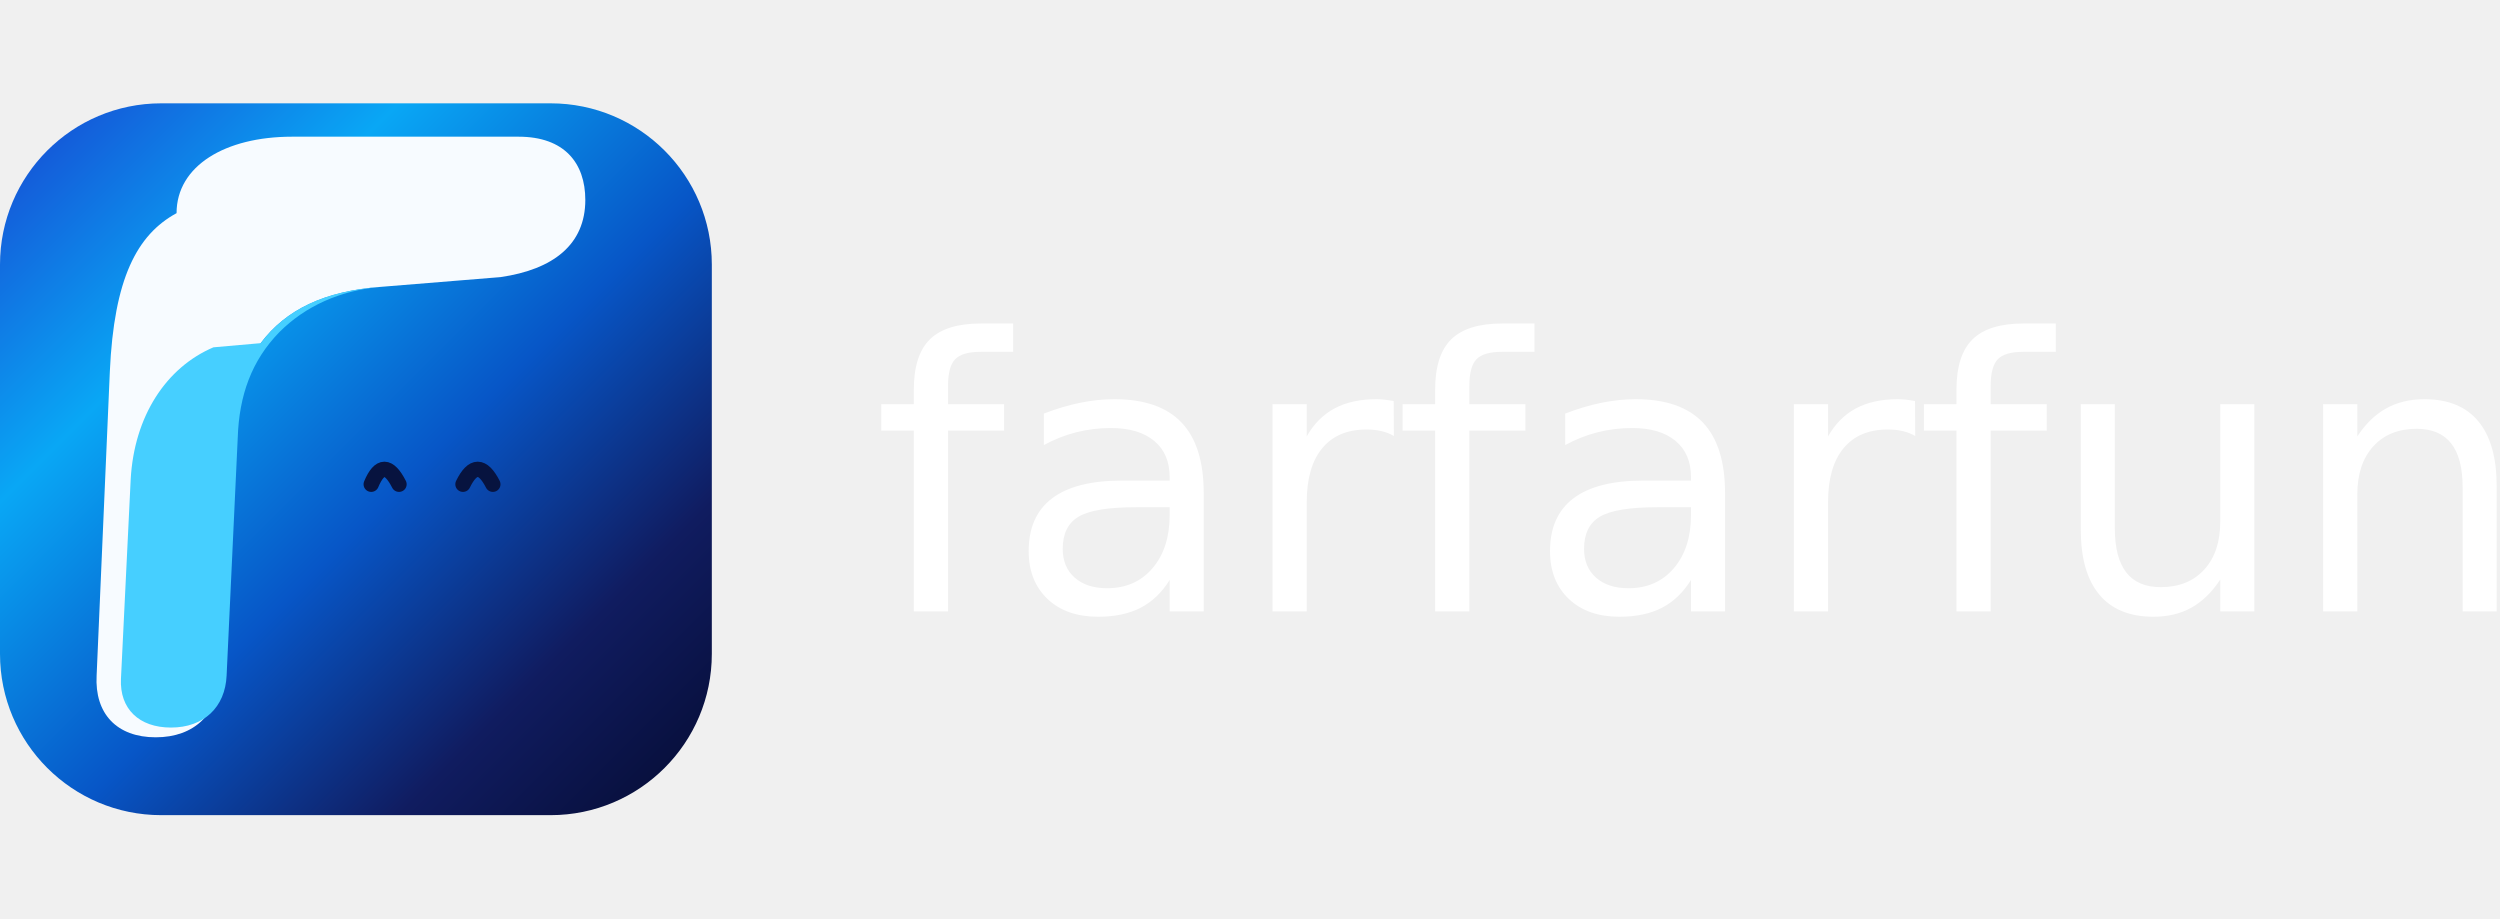
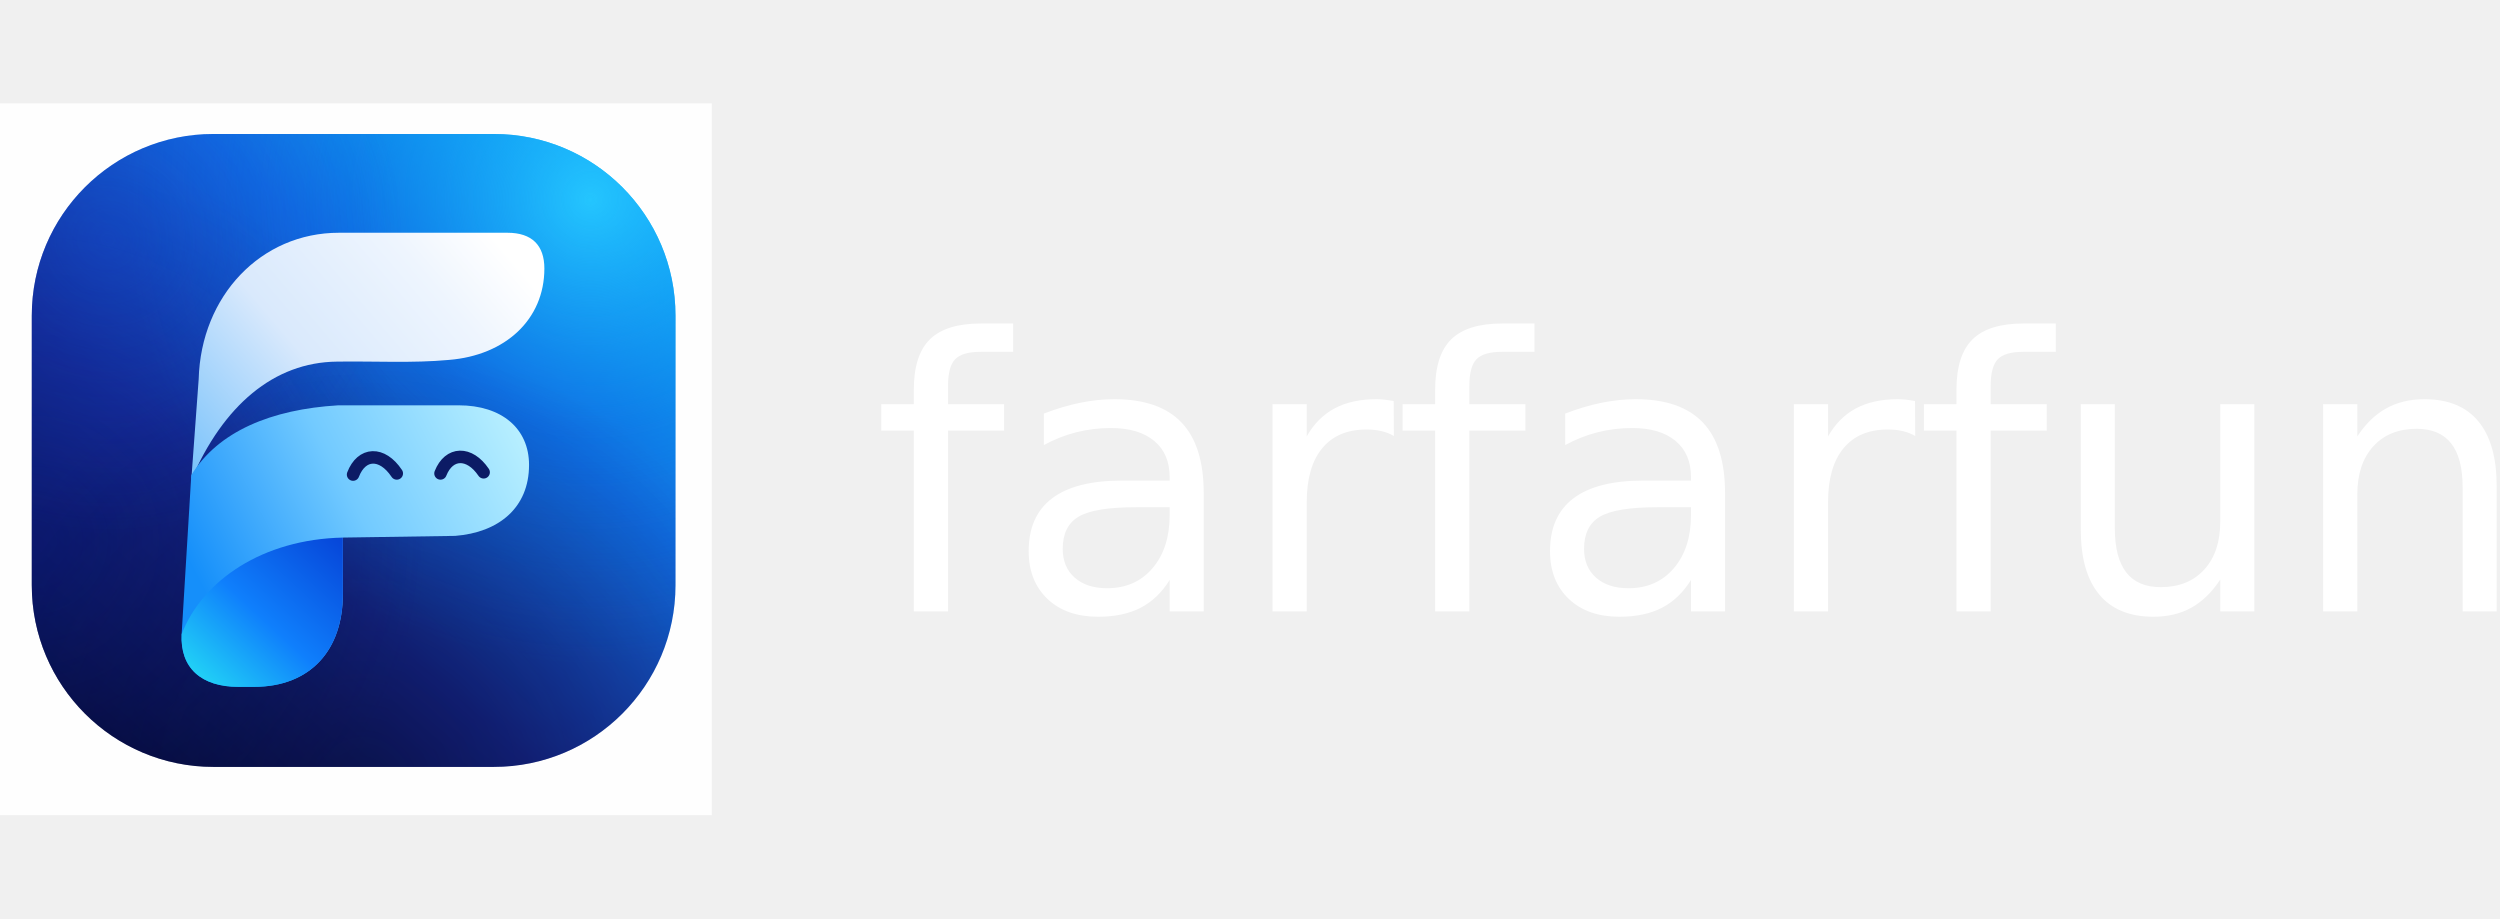
<svg xmlns="http://www.w3.org/2000/svg" viewBox="0 0 871 320" width="871" height="320" role="img" aria-label="farfarfun">
  <defs>
    <linearGradient id="g" x1="0" y1="0" x2="1024" y2="1024" gradientUnits="userSpaceOnUse">
      <stop offset="0" stop-color="#1855E8" />
      <stop offset="1" stop-color="#19C6F4" />
    </linearGradient>
-     <linearGradient id="bg" x1="0" y1="0" x2="1" y2="1">
-       <stop offset="0" stop-color="#1745D1" />
-       <stop offset=".28" stop-color="#09A7F5" />
-       <stop offset=".55" stop-color="#0756C7" />
-       <stop offset=".78" stop-color="#101C60" />
-       <stop offset="1" stop-color="#050B30" />
-     </linearGradient>
  </defs>
-   <g transform="translate(0,36) scale(.2421875)">
-     <rect width="1024" height="1024" rx="232" fill="url(#bg)" />
-     <path fill="#F7FBFF" d="M 254 158 C 254 90 324 48 420 48 H 746 C 812 48 842 86 842 139 C 842 203 796 239 720 250 L 548 264 C 467 270 411 297 375 345 C 346 384 336 432 334 493 L 317 823 C 314 878 280 912 224 912 C 168 912 136 878 139 823 L 158 386 C 164 252 197 189 254 158 Z" />
-     <path fill="#46CFFF" d="M 375 345 C 412 296 467 270 548 264 L 720 250 C 796 239 842 203 842 139 C 842 203 796 239 720 250 L 548 264 C 489 269 439 292 402 329 C 362 370 344 420 342 481 L 326 823 C 324 869 293 898 246 898 C 200 898 172 871 174 828 L 188 541 C 193 450 239 380 307 351 Z" />
-     <path fill="none" stroke="#07133F" stroke-width="22" stroke-linecap="round" d="M 534 548 Q 552 505 574 548 M 666 548 Q 687 505 709 548" />
+   <g transform="translate(0,36.0) scale(0.2421875)">
+     <svg viewBox="0 0 1254 1254" width="1024" height="1024" role="img" aria-label="farfarfun logo">
+       <defs>
+         <linearGradient id="background" x1="130" y1="1100" x2="1010" y2="90" gradientUnits="userSpaceOnUse">
+           <stop offset="0" stop-color="#050a34" />
+           <stop offset=".36" stop-color="#152689" />
+           <stop offset=".7" stop-color="#1268dc" />
+           <stop offset="1" stop-color="#10bafa" />
+         </linearGradient>
+         <radialGradient id="sky" cx="1040" cy="170" r="820" gradientUnits="userSpaceOnUse">
+           <stop offset="0" stop-color="#26c7ff" stop-opacity=".92" />
+           <stop offset=".5" stop-color="#0878ee" stop-opacity=".32" />
+           <stop offset="1" stop-color="#0878ee" stop-opacity="0" />
+         </radialGradient>
+         <radialGradient id="left-shade" cx="60" cy="770" r="690" gradientUnits="userSpaceOnUse">
+           <stop offset="0" stop-color="#0c1c83" stop-opacity=".55" />
+           <stop offset="1" stop-color="#0c1c83" stop-opacity="0" />
+         </radialGradient>
+         <radialGradient id="left-blue" cx="190" cy="240" r="520" gradientUnits="userSpaceOnUse">
+           <stop offset="0" stop-color="#134bdd" stop-opacity=".35" />
+           <stop offset="1" stop-color="#134bdd" stop-opacity="0" />
+         </radialGradient>
+         <radialGradient id="bottom-shade" cx="640" cy="1200" r="780" gradientUnits="userSpaceOnUse">
+           <stop offset="0" stop-color="#05072c" stop-opacity=".4" />
+           <stop offset="1" stop-color="#05072c" stop-opacity="0" />
+         </radialGradient>
+         <linearGradient id="upper" x1="324" y1="647" x2="843" y2="205" gradientUnits="userSpaceOnUse">
+           <stop offset="0" stop-color="#78c2fb" />
+           <stop offset=".43" stop-color="#d9e9fc" />
+           <stop offset=".8" stop-color="#eef5fe" />
+           <stop offset="1" stop-color="#ffffff" />
+         </linearGradient>
+         <linearGradient id="face" x1="332" y1="805" x2="907" y2="507" gradientUnits="userSpaceOnUse">
+           <stop offset="0" stop-color="#158ffa" />
+           <stop offset=".47" stop-color="#72caff" />
+           <stop offset="1" stop-color="#bdf2ff" />
+         </linearGradient>
+         <linearGradient id="foot" x1="337" y1="1020" x2="591" y2="744" gradientUnits="userSpaceOnUse">
+           <stop offset="0" stop-color="#23d9f5" />
+           <stop offset=".45" stop-color="#0f7ffc" />
+           <stop offset="1" stop-color="#0643d7" />
+         </linearGradient>
+         <clipPath id="tile">
+           <rect x="56" y="54" width="1134" height="1115" rx="320" />
+         </clipPath>
+       </defs>
+       <rect width="1254" height="1254" fill="#fefefe" />
+       <g clip-path="url(#tile)">
+         <rect x="56" y="54" width="1134" height="1115" fill="url(#background)" />
+         <rect x="56" y="54" width="1134" height="1115" fill="url(#sky)" />
+         <rect x="56" y="54" width="1134" height="1115" fill="url(#left-shade)" />
+         <rect x="56" y="54" width="1134" height="1115" fill="url(#left-blue)" />
+         <rect x="56" y="54" width="1134" height="1115" fill="url(#bottom-shade)" />
+       </g>
+       <path id="upper-shape" fill="url(#upper)" d="M 350 486 C 354 339 460 228 597 228 H 894 C 937 228 959 250 959 291 C 959 381 890 444 791 452 C 727 458 659 454 594 455 C 482 456 393 533 337 663 Z" />
+       <path id="face-shape" fill="url(#face)" d="M 337 655 C 384 578 478 539 596 532 H 808 C 884 532 932 573 932 637 C 932 713 878 756 802 762 L 604 765 V 865 C 604 962 548 1028 447 1028 H 420 C 355 1028 317 995 320 935 Z" />
+       <path id="foot-shape" fill="url(#foot)" d="M 320 935 C 357 840 463 768 604 765 V 865 C 604 962 548 1028 447 1028 H 420 C 355 1028 317 995 320 935 Z" />
+       <path id="eyes" fill="none" stroke="#0c1b65" stroke-width="22" stroke-linecap="round" d="M 622 654 C 637 615 673 613 699 652 M 776 652 C 791 614 827 613 852 650" />
+     </svg>
  </g>
-   <text x="304" y="213" font-family="'Noto Sans SC','Source Sans 3','DejaVu Sans',sans-serif" font-size="132" font-weight="500" fill="#FFFFFF">farfarfun</text>
+   <text x="304" y="213.0" font-family="'Noto Sans SC','Source Sans 3','DejaVu Sans',sans-serif" font-size="132" font-weight="500" fill="#FFFFFF">farfarfun</text>
</svg>
